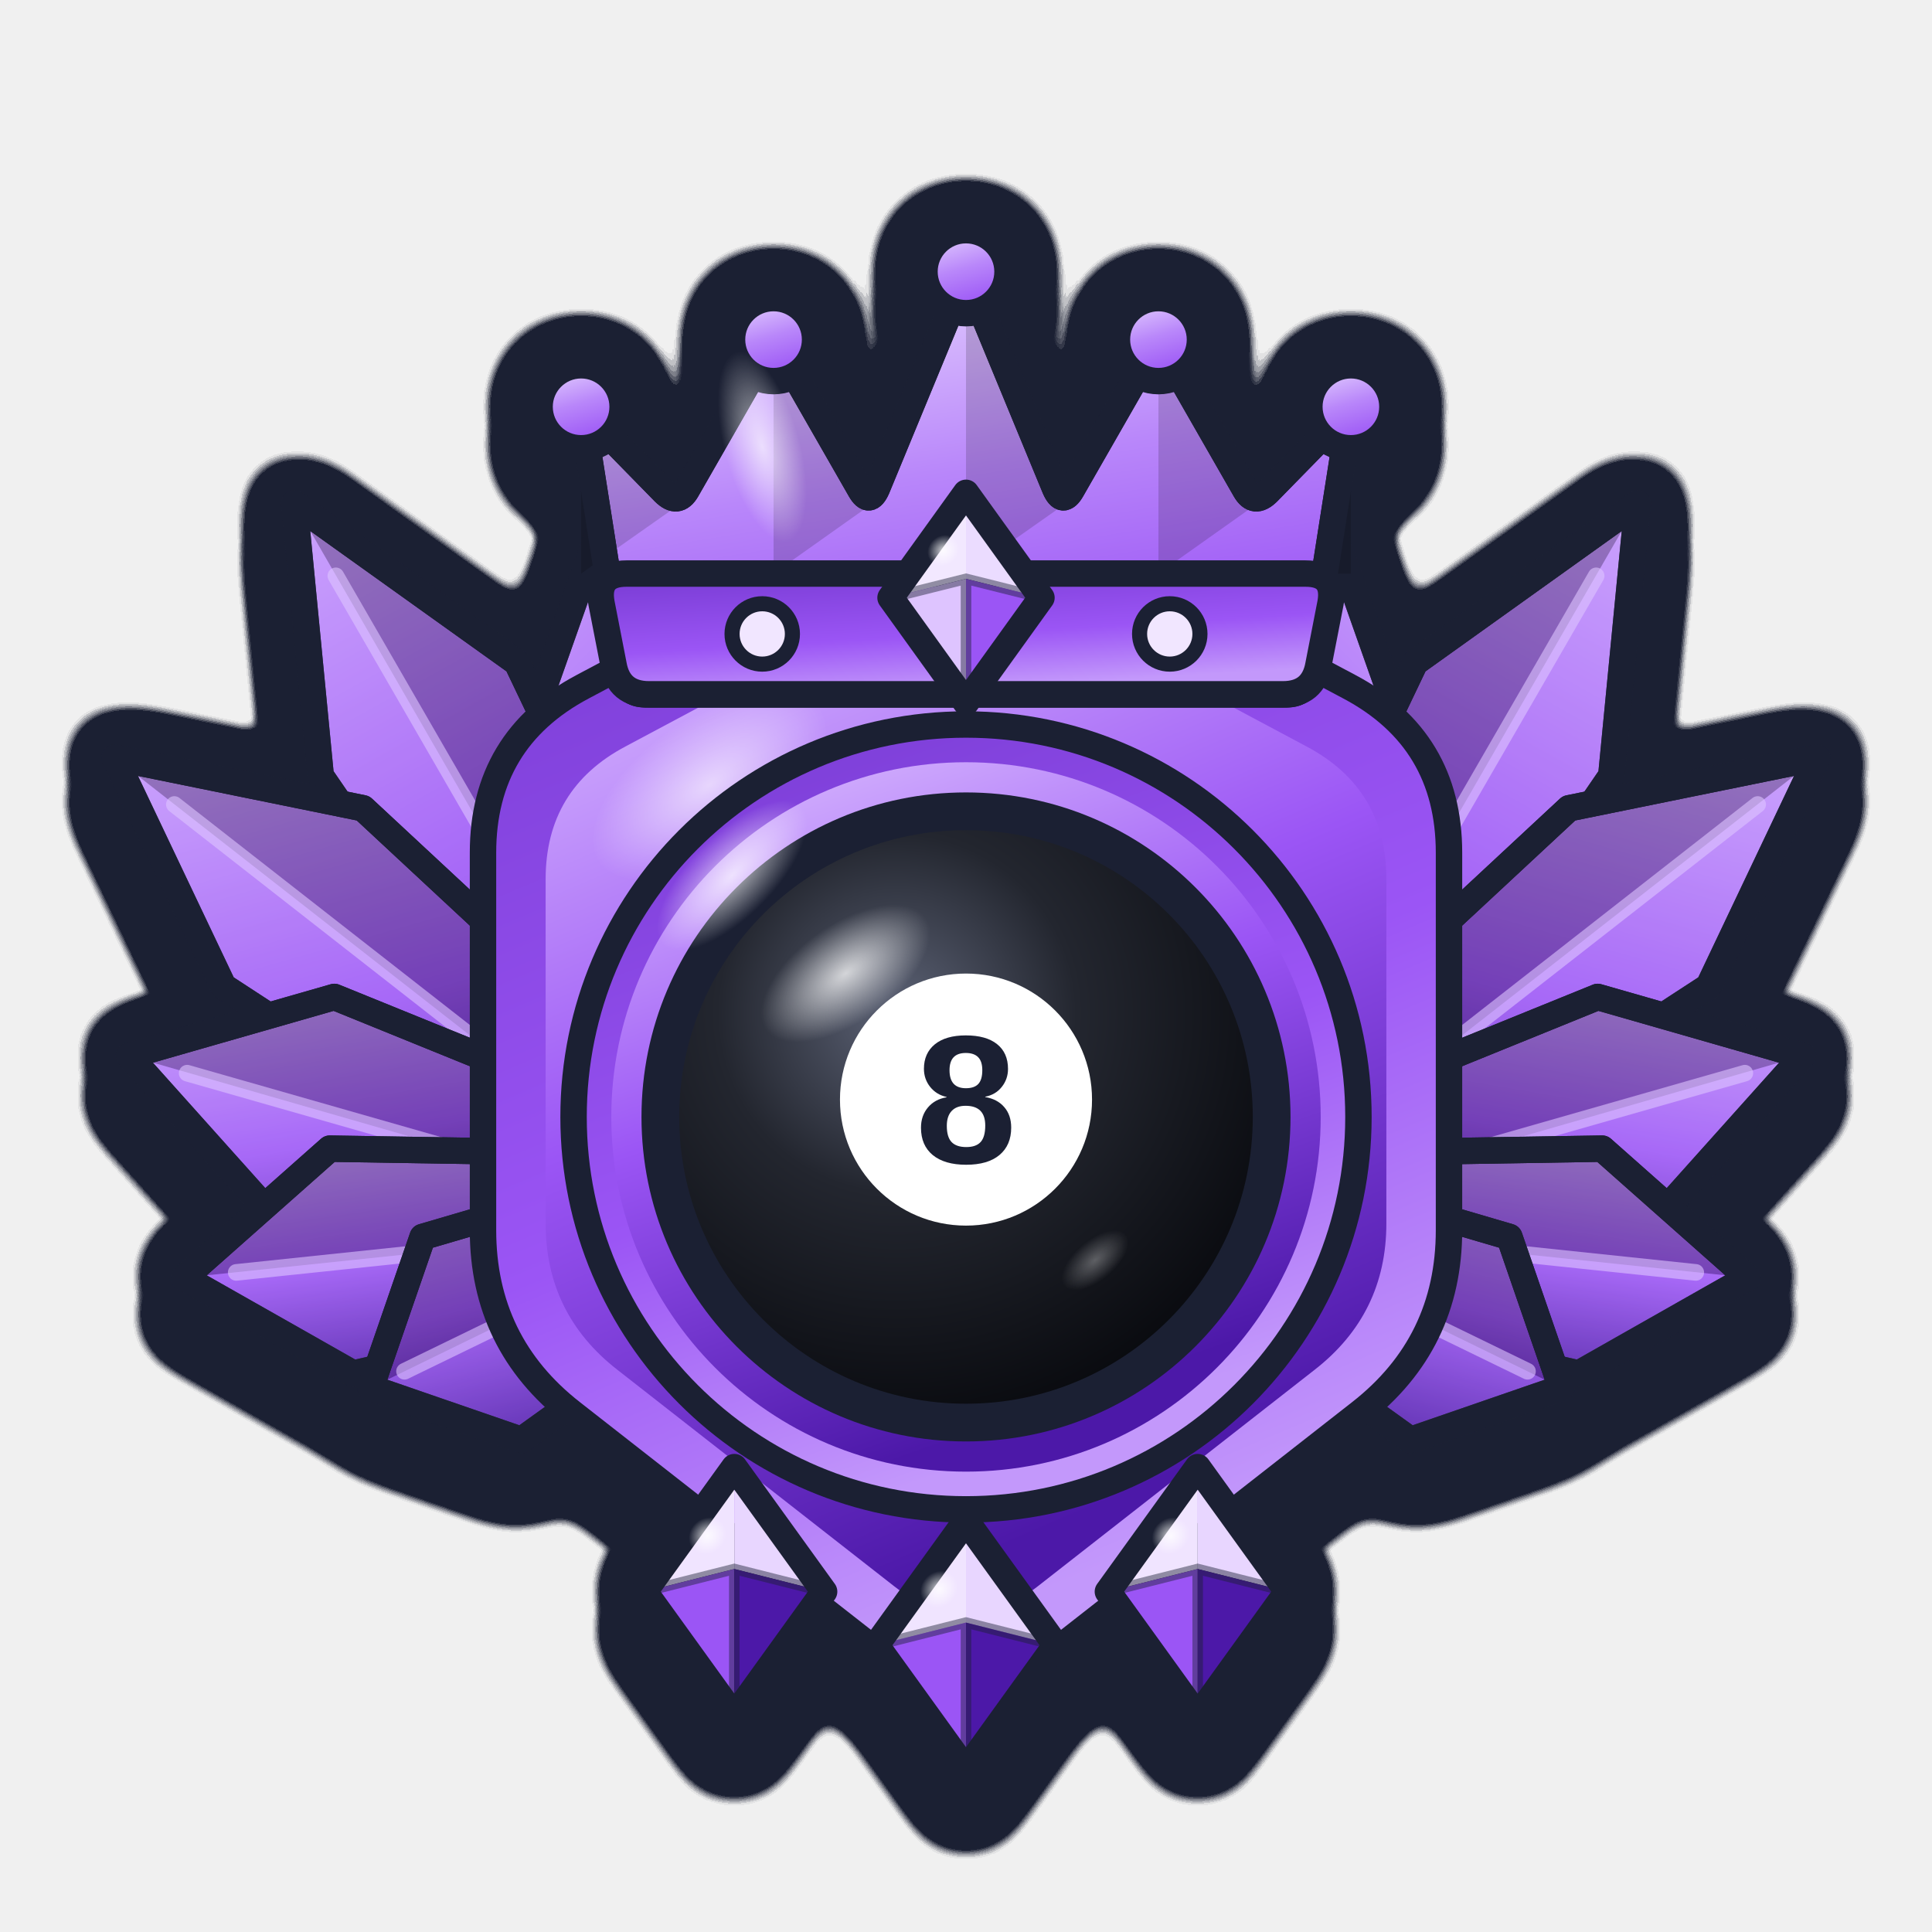
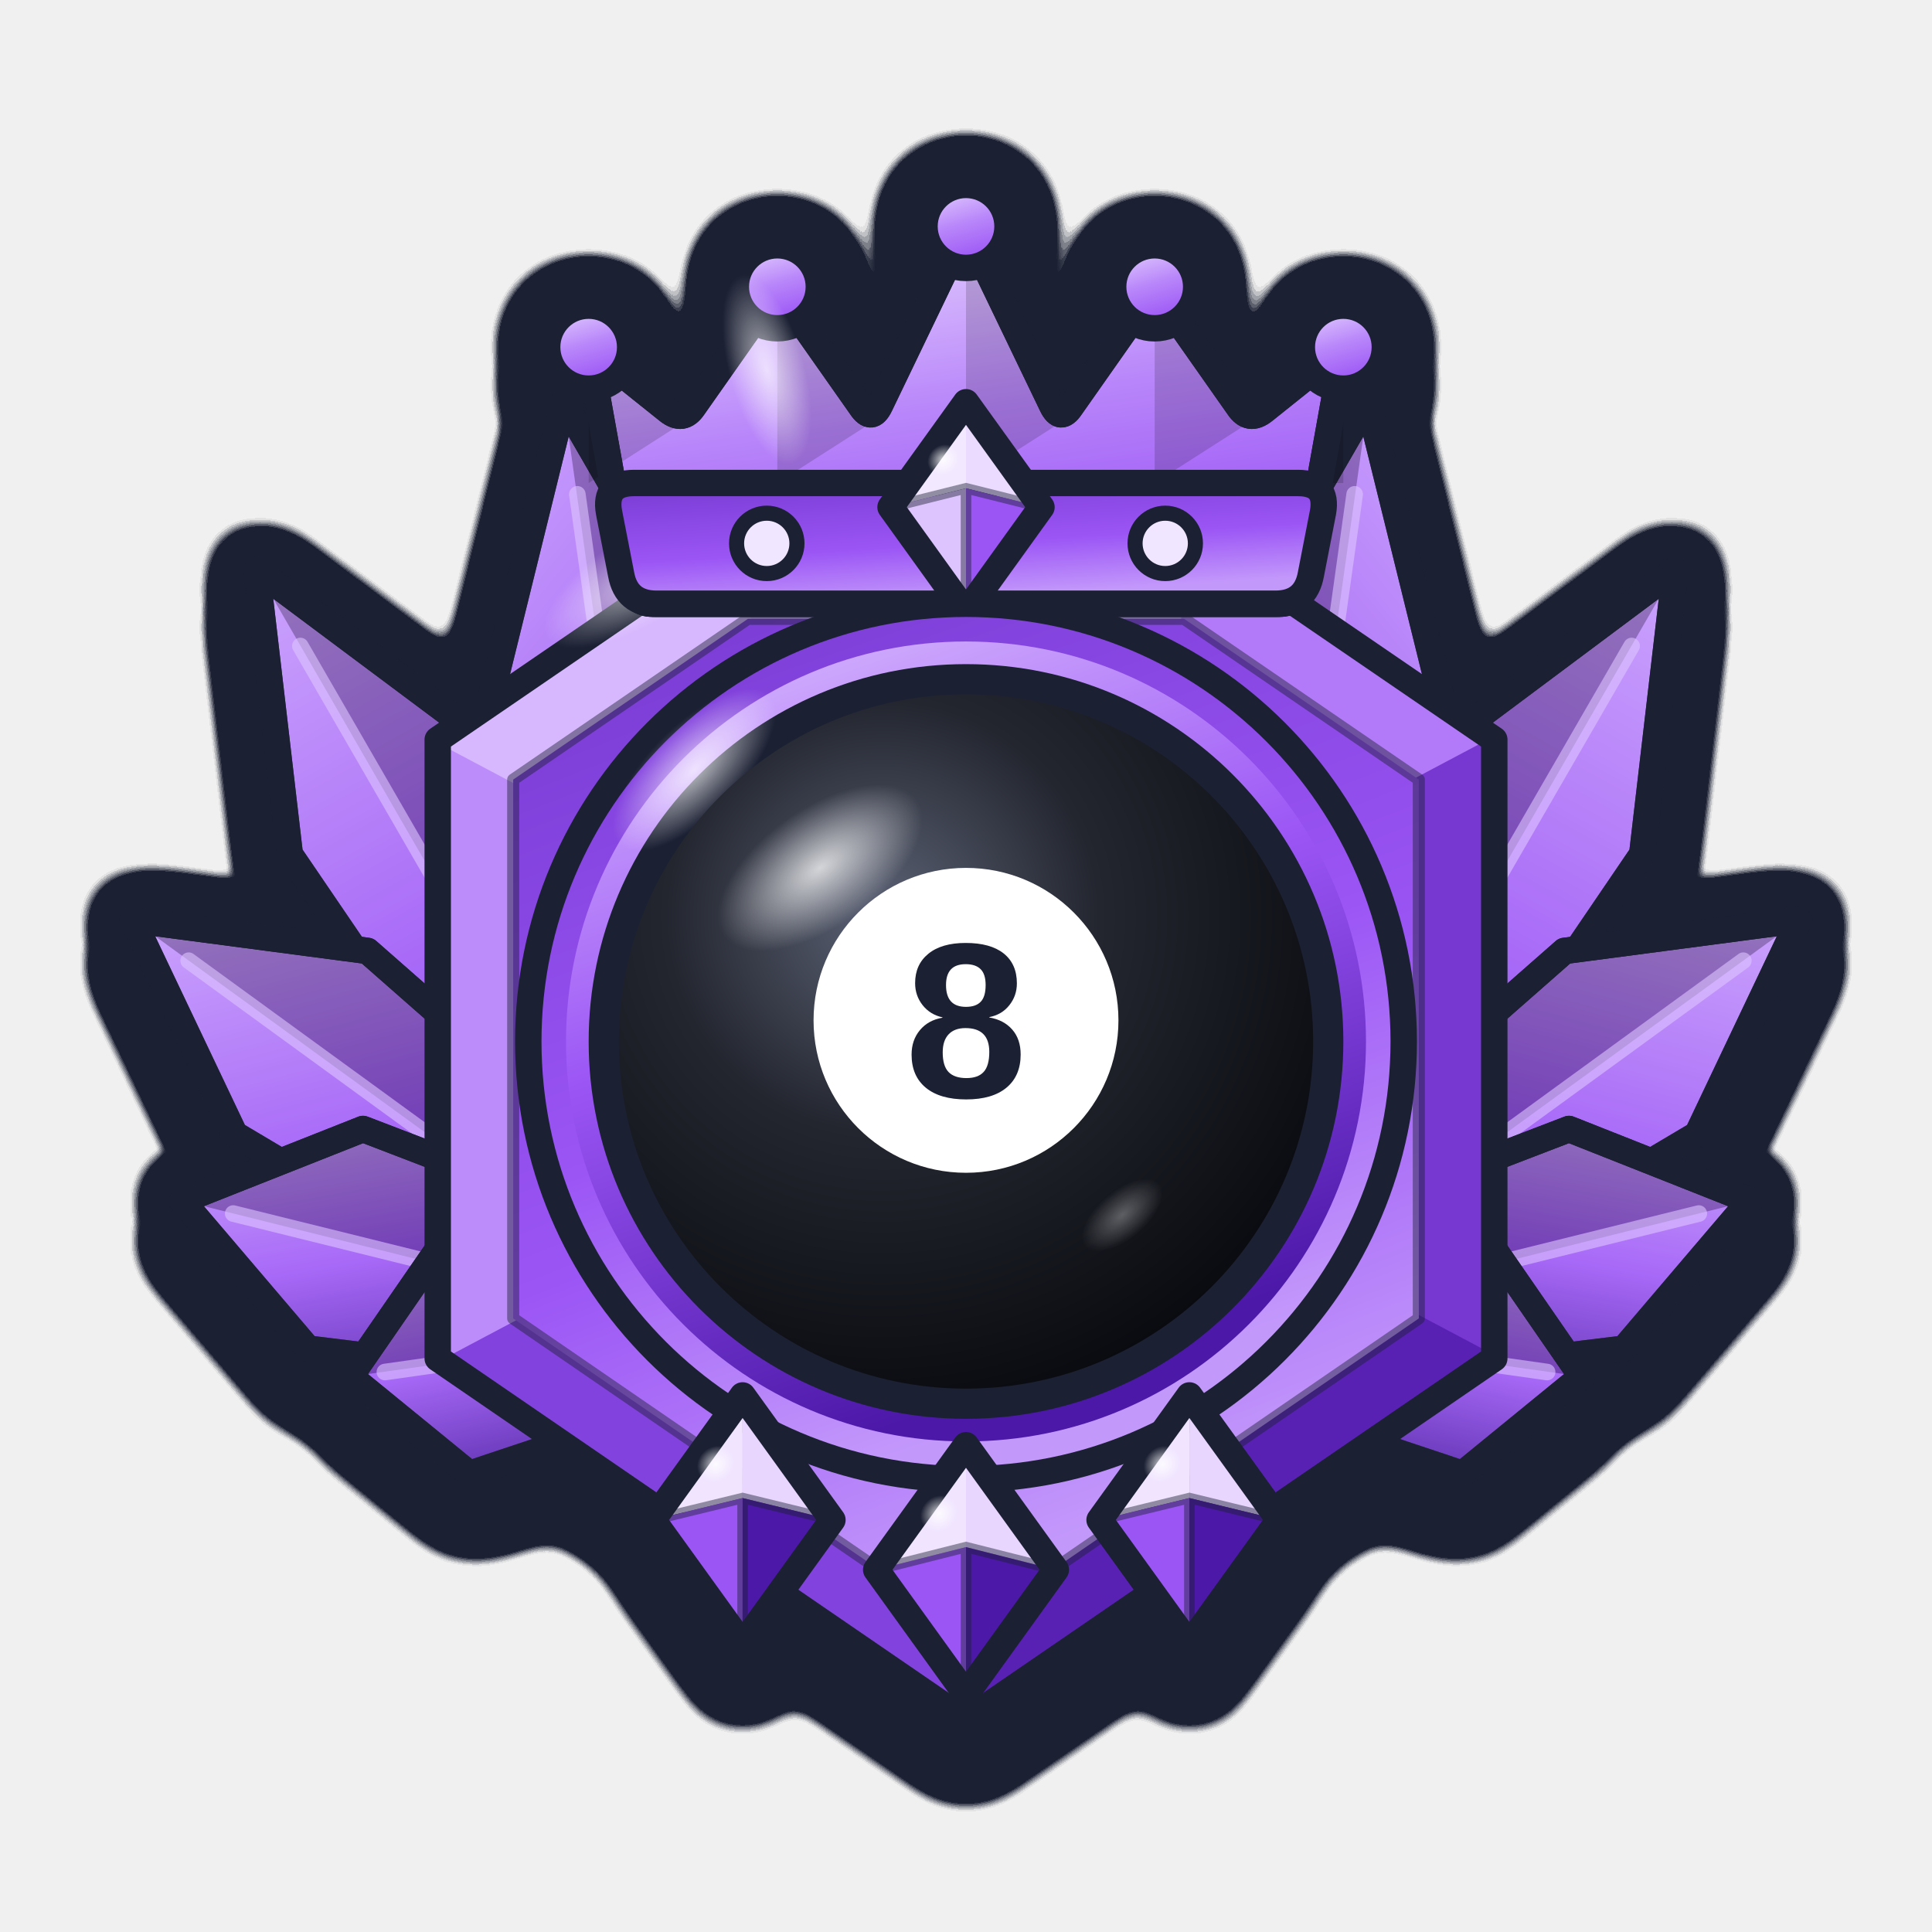
<svg xmlns="http://www.w3.org/2000/svg" width="512" height="512" viewBox="0 0 256 256">
  <defs>
    <linearGradient id="blue" x1="0" y1="0" x2="0.35" y2="1">
      <stop offset="0" stop-color="#9ED3FF" />
      <stop offset="0.45" stop-color="#3B9BFF" />
      <stop offset="1" stop-color="#1F6BD0" />
    </linearGradient>
    <linearGradient id="green" x1="0" y1="0" x2="0.35" y2="1">
      <stop offset="0" stop-color="#A8F5BE" />
      <stop offset="0.45" stop-color="#3DD66B" />
      <stop offset="1" stop-color="#1E9E47" />
    </linearGradient>
    <linearGradient id="red" x1="0" y1="0" x2="0.35" y2="1">
      <stop offset="0" stop-color="#FFA3A3" />
      <stop offset="0.45" stop-color="#FF4D4D" />
      <stop offset="1" stop-color="#C9283A" />
    </linearGradient>
    <linearGradient id="gold" x1="0" y1="0" x2="0.35" y2="1">
      <stop offset="0" stop-color="#FFF1A0" />
      <stop offset="0.45" stop-color="#FFC928" />
      <stop offset="1" stop-color="#DB8E00" />
    </linearGradient>
    <linearGradient id="wood" x1="0" y1="0" x2="0.35" y2="1">
      <stop offset="0" stop-color="#FFD9A0" />
      <stop offset="0.45" stop-color="#E7A35C" />
      <stop offset="1" stop-color="#A8622A" />
    </linearGradient>
    <linearGradient id="darkwood" x1="0" y1="0" x2="0.35" y2="1">
      <stop offset="0" stop-color="#C07A45" />
      <stop offset="0.45" stop-color="#8A4B22" />
      <stop offset="1" stop-color="#5E3014" />
    </linearGradient>
    <linearGradient id="white" x1="0" y1="0" x2="0.35" y2="1">
      <stop offset="0" stop-color="#FFFFFF" />
      <stop offset="0.45" stop-color="#F4F8FF" />
      <stop offset="1" stop-color="#C9D6EA" />
    </linearGradient>
    <linearGradient id="grey" x1="0" y1="0" x2="0.35" y2="1">
      <stop offset="0" stop-color="#E4E9F2" />
      <stop offset="0.45" stop-color="#AEB8C8" />
      <stop offset="1" stop-color="#7B869A" />
    </linearGradient>
    <linearGradient id="steel" x1="0" y1="0" x2="0.35" y2="1">
      <stop offset="0" stop-color="#D8E6F7" />
      <stop offset="0.45" stop-color="#9FB2CC" />
      <stop offset="1" stop-color="#6A7D98" />
    </linearGradient>
    <linearGradient id="cloth" x1="0" y1="0" x2="0.35" y2="1">
      <stop offset="0" stop-color="#6FE08E" />
      <stop offset="0.45" stop-color="#2FA24F" />
      <stop offset="1" stop-color="#1C7A37" />
    </linearGradient>
    <linearGradient id="sad" x1="0" y1="0" x2="0.35" y2="1">
      <stop offset="0" stop-color="#C4D4EE" />
      <stop offset="0.45" stop-color="#8EA3C7" />
      <stop offset="1" stop-color="#5E7299" />
    </linearGradient>
    <linearGradient id="purple" x1="0" y1="0" x2="0.35" y2="1">
      <stop offset="0" stop-color="#D7B8FF" />
      <stop offset="0.45" stop-color="#A259FF" />
      <stop offset="1" stop-color="#6E2FD0" />
    </linearGradient>
    <radialGradient id="shine" cx="0.5" cy="0.5" r="0.5">
      <stop offset="0" stop-color="#FFFFFF" stop-opacity="0.9" />
      <stop offset="1" stop-color="#FFFFFF" stop-opacity="0" />
    </radialGradient>
    <filter id="ink" x="-30%" y="-30%" width="160%" height="160%" color-interpolation-filters="sRGB">
      <feGaussianBlur in="SourceAlpha" stdDeviation="6.92" result="blur" />
      <feComponentTransfer in="blur" result="grown">
        <feFuncA type="linear" slope="7" intercept="-0.35" />
      </feComponentTransfer>
      <feOffset in="grown" dy="6" result="lip" />
      <feMerge result="both">
        <feMergeNode in="lip" />
        <feMergeNode in="grown" />
      </feMerge>
      <feFlood flood-color="#1B2033" />
      <feComposite in2="both" operator="in" result="outline" />
      <feMerge>
        <feMergeNode in="outline" />
        <feMergeNode in="SourceGraphic" />
      </feMerge>
    </filter>
  </defs>
  <defs>
    <filter id="badgeInk" x="-20%" y="-20%" width="140%" height="140%" color-interpolation-filters="sRGB">
      <feGaussianBlur in="SourceAlpha" stdDeviation="3.2" result="blur" />
      <feComponentTransfer in="blur" result="grown">
        <feFuncA type="linear" slope="40" intercept="-0.716" />
      </feComponentTransfer>
      <feOffset in="grown" dy="5" result="lip" />
      <feMerge result="both">
        <feMergeNode in="lip" />
        <feMergeNode in="grown" />
      </feMerge>
      <feFlood flood-color="#1B2033" />
      <feComposite in2="both" operator="in" result="outline" />
      <feMerge>
        <feMergeNode in="outline" />
        <feMergeNode in="SourceGraphic" />
      </feMerge>
    </filter>
  </defs>
  <defs>
    <linearGradient id="m" x1="0" y1="0" x2="0.35" y2="1">
      <stop offset="0" stop-color="#DEC4FF" />
      <stop offset="0.5" stop-color="#9B55F5" />
      <stop offset="1" stop-color="#4C18A8" />
    </linearGradient>
    <linearGradient id="r" x1="0" y1="0" x2="0.35" y2="1">
      <stop offset="0" stop-color="#773AD2" />
      <stop offset="0.6" stop-color="#9B55F5" />
      <stop offset="1" stop-color="#C398FB" />
    </linearGradient>
    <linearGradient id="w" x1="0" y1="0" x2="0.35" y2="1">
      <stop offset="0" stop-color="#C79DFC" />
      <stop offset="0.55" stop-color="#9B55F5" />
      <stop offset="1" stop-color="#4C18A8" />
    </linearGradient>
    <linearGradient id="p" x1="0" y1="0" x2="0.2" y2="1">
      <stop offset="0" stop-color="#F0E4FF" />
      <stop offset="0.55" stop-color="#DEC4FF" />
      <stop offset="1" stop-color="#9B55F5" />
    </linearGradient>
    <linearGradient id="c" x1="0" y1="0" x2="0.3" y2="1">
      <stop offset="0" stop-color="#EBDCFF" />
      <stop offset="0.55" stop-color="#B987FA" />
      <stop offset="1" stop-color="#9B55F5" />
    </linearGradient>
    <linearGradient id="g" x1="0" y1="0" x2="0.35" y2="1">
      <stop offset="0" stop-color="#FFF3A6" />
      <stop offset="0.5" stop-color="#FFC928" />
      <stop offset="1" stop-color="#C97F00" />
    </linearGradient>
    <linearGradient id="gr" x1="0" y1="0" x2="0.35" y2="1">
      <stop offset="0" stop-color="#E7A816" />
      <stop offset="0.6" stop-color="#FFC928" />
      <stop offset="1" stop-color="#FFE274" />
    </linearGradient>
    <radialGradient id="ball" cx="0.38" cy="0.32" r="0.78">
      <stop offset="0" stop-color="#5C6275" />
      <stop offset="0.4" stop-color="#23262F" />
      <stop offset="1" stop-color="#06070B" />
    </radialGradient>
  </defs>
  <g filter="url(#badgeInk)">
-     <path d="M85.1 163.3 L69.8 97.5 L80.6 66.9 L99.5 93.4 L102.9 160.7 Z" fill="url(#w)" stroke="#1B2033" stroke-width="3.5" stroke-linejoin="round" />
-     <path d="M94.0 162.0 L102.9 160.7 L99.5 93.4 L80.6 66.9 Z" fill="#000000" opacity="0.25" />
-     <path d="M94.0 162.0 L85.1 163.3 L69.8 97.5 L80.6 66.9 Z" fill="#DEC4FF" opacity="0.18" />
-     <path d="M92.9 154.4 L82.0 76.4" fill="none" stroke="#DEC4FF" stroke-width="2.2" stroke-linecap="round" stroke-linejoin="round" opacity="0.6" />
-     <path d="M85.1 163.3 L69.8 97.5 L80.6 66.9 L99.5 93.4 L102.9 160.7 Z" fill="none" stroke="#1B2033" stroke-width="3.5" stroke-linejoin="round" />
-     <path d="M86.2 166.5 L42.5 102.8 L39.0 66.7 L68.5 87.8 L101.8 157.5 Z" fill="url(#w)" stroke="#1B2033" stroke-width="3.5" stroke-linejoin="round" />
-     <path d="M94.0 162.0 L101.8 157.5 L68.5 87.8 L39.0 66.7 Z" fill="#000000" opacity="0.25" />
-     <path d="M94.0 162.0 L86.2 166.5 L42.5 102.8 L39.0 66.7 Z" fill="#DEC4FF" opacity="0.18" />
-     <path d="M89.6 154.4 L44.5 76.3" fill="none" stroke="#DEC4FF" stroke-width="2.2" stroke-linecap="round" stroke-linejoin="round" opacity="0.6" />
-     <path d="M86.2 166.5 L42.5 102.8 L39.0 66.7 L68.5 87.8 L101.8 157.5 Z" fill="none" stroke="#1B2033" stroke-width="3.5" stroke-linejoin="round" />
-     <path d="M88.5 169.1 L29.6 130.7 L15.2 100.4 L48.1 107.1 L99.5 154.9 Z" fill="url(#w)" stroke="#1B2033" stroke-width="3.5" stroke-linejoin="round" />
-     <path d="M94.0 162.0 L99.5 154.9 L48.1 107.1 L15.2 100.4 Z" fill="#000000" opacity="0.25" />
-     <path d="M94.0 162.0 L88.5 169.1 L29.6 130.7 L15.2 100.4 Z" fill="#DEC4FF" opacity="0.18" />
-     <path d="M87.7 157.1 L23.1 106.6" fill="none" stroke="#DEC4FF" stroke-width="2.2" stroke-linecap="round" stroke-linejoin="round" opacity="0.6" />
-     <path d="M88.5 169.1 L29.6 130.7 L15.2 100.4 L48.1 107.1 L99.5 154.9 Z" fill="none" stroke="#1B2033" stroke-width="3.5" stroke-linejoin="round" />
-     <path d="M91.5 170.7 L36.0 161.0 L17.1 139.9 L44.3 132.1 L96.5 153.3 Z" fill="url(#w)" stroke="#1B2033" stroke-width="3.5" stroke-linejoin="round" />
-     <path d="M94.0 162.0 L96.5 153.3 L44.3 132.1 L17.1 139.9 Z" fill="#000000" opacity="0.25" />
-     <path d="M94.0 162.0 L91.5 170.7 L36.0 161.0 L17.1 139.9 Z" fill="#DEC4FF" opacity="0.18" />
-     <path d="M87.8 160.2 L24.8 142.2" fill="none" stroke="#DEC4FF" stroke-width="2.2" stroke-linecap="round" stroke-linejoin="round" opacity="0.6" />
-     <path d="M91.5 170.7 L36.0 161.0 L17.1 139.9 L44.3 132.1 L96.5 153.3 Z" fill="none" stroke="#1B2033" stroke-width="3.5" stroke-linejoin="round" />
-     <path d="M94.9 171.0 L46.8 182.0 L24.4 169.3 L43.7 152.2 L93.1 153.0 Z" fill="url(#w)" stroke="#1B2033" stroke-width="3.5" stroke-linejoin="round" />
-     <path d="M94.0 162.0 L93.1 153.0 L43.7 152.2 L24.4 169.3 Z" fill="#000000" opacity="0.25" />
-     <path d="M94.0 162.0 L94.9 171.0 L46.8 182.0 L24.4 169.3 Z" fill="#DEC4FF" opacity="0.18" />
-     <path d="M88.4 162.6 L31.3 168.6" fill="none" stroke="#DEC4FF" stroke-width="2.2" stroke-linecap="round" stroke-linejoin="round" opacity="0.6" />
-     <path d="M94.9 171.0 L46.8 182.0 L24.4 169.3 L43.7 152.2 L93.1 153.0 Z" fill="none" stroke="#1B2033" stroke-width="3.5" stroke-linejoin="round" />
-     <path d="M97.9 170.1 L69.1 190.8 L49.1 183.9 L56.0 163.9 L90.1 153.9 Z" fill="url(#w)" stroke="#1B2033" stroke-width="3.5" stroke-linejoin="round" />
-     <path d="M94.0 162.0 L90.1 153.9 L56.0 163.9 L49.1 183.9 Z" fill="#000000" opacity="0.25" />
-     <path d="M94.0 162.0 L97.9 170.1 L69.1 190.8 L49.1 183.9 Z" fill="#DEC4FF" opacity="0.18" />
-     <path d="M90.4 163.8 L53.6 181.7" fill="none" stroke="#DEC4FF" stroke-width="2.2" stroke-linecap="round" stroke-linejoin="round" opacity="0.6" />
-     <path d="M97.9 170.1 L69.1 190.8 L49.1 183.9 L56.0 163.9 L90.1 153.9 Z" fill="none" stroke="#1B2033" stroke-width="3.5" stroke-linejoin="round" />
+     <path d="M83.1 177.3 L65.1 92.1 L74.7 53.2 L94.8 88.0 L100.9 174.7 Z" fill="url(#w)" stroke="#1B2033" stroke-width="3.5" stroke-linejoin="round" />
+     <path d="M92.0 176.0 L100.9 174.7 L94.8 88.0 L74.7 53.2 Z" fill="#000000" opacity="0.25" />
+     <path d="M92.0 176.0 L83.1 177.3 L65.1 92.1 L74.7 53.2 Z" fill="#DEC4FF" opacity="0.18" />
+     <path d="M90.6 166.2 L76.5 65.5" fill="none" stroke="#DEC4FF" stroke-width="2.2" stroke-linecap="round" stroke-linejoin="round" opacity="0.6" />
+     <path d="M83.1 177.3 L65.1 92.1 L74.7 53.2 L94.8 88.0 L100.9 174.7 Z" fill="none" stroke="#1B2033" stroke-width="3.5" stroke-linejoin="round" />
+     <path d="M84.2 180.5 L38.4 113.2 L34.0 75.5 L64.4 98.2 L99.8 171.5 Z" fill="url(#w)" stroke="#1B2033" stroke-width="3.5" stroke-linejoin="round" />
+     <path d="M92.0 176.0 L99.8 171.5 L64.4 98.2 L34.0 75.5 Z" fill="#000000" opacity="0.25" />
+     <path d="M92.0 176.0 L84.2 180.5 L38.4 113.2 L34.0 75.5 Z" fill="#DEC4FF" opacity="0.18" />
+     <path d="M87.4 168.0 L39.8 85.6" fill="none" stroke="#DEC4FF" stroke-width="2.2" stroke-linecap="round" stroke-linejoin="round" opacity="0.6" />
+     <path d="M84.2 180.5 L38.4 113.2 L34.0 75.5 L64.4 98.2 L99.8 171.5 Z" fill="none" stroke="#1B2033" stroke-width="3.5" stroke-linejoin="round" />
+     <path d="M86.7 183.3 L31.1 150.3 L17.6 121.9 L48.7 126.0 L97.3 168.7 Z" fill="url(#w)" stroke="#1B2033" stroke-width="3.5" stroke-linejoin="round" />
+     <path d="M92.0 176.0 L97.3 168.7 L48.7 126.0 L17.6 121.9 Z" fill="#000000" opacity="0.25" />
+     <path d="M92.0 176.0 L86.7 183.3 L31.1 150.3 L17.6 121.9 Z" fill="#DEC4FF" opacity="0.18" />
+     <path d="M86.0 171.7 L25.0 127.3" fill="none" stroke="#DEC4FF" stroke-width="2.2" stroke-linecap="round" stroke-linejoin="round" opacity="0.6" />
+     <path d="M86.7 183.3 L31.1 150.3 L17.6 121.9 L48.7 126.0 L97.3 168.7 Z" fill="none" stroke="#1B2033" stroke-width="3.5" stroke-linejoin="round" />
+     <path d="M89.8 184.7 L40.8 178.7 L24.1 159.1 L48.1 149.6 L94.2 167.3 Z" fill="url(#w)" stroke="#1B2033" stroke-width="3.5" stroke-linejoin="round" />
+     <path d="M92.0 176.0 L94.2 167.3 L48.1 149.6 L24.1 159.1 Z" fill="#000000" opacity="0.25" />
+     <path d="M92.0 176.0 L89.8 184.7 L40.8 178.7 L24.1 159.1 Z" fill="#DEC4FF" opacity="0.18" />
+     <path d="M86.6 174.6 L30.9 160.8" fill="none" stroke="#DEC4FF" stroke-width="2.2" stroke-linecap="round" stroke-linejoin="round" opacity="0.6" />
+     <path d="M89.8 184.7 L40.8 178.7 L24.1 159.1 L48.1 149.6 L94.2 167.3 Z" fill="none" stroke="#1B2033" stroke-width="3.5" stroke-linejoin="round" />
+     <path d="M93.3 184.9 L62.2 195.3 L46.4 182.4 L58.0 165.6 L90.7 167.1 Z" fill="url(#w)" stroke="#1B2033" stroke-width="3.5" stroke-linejoin="round" />
+     <path d="M92.0 176.0 L90.7 167.1 L58.0 165.6 L46.4 182.4 Z" fill="#000000" opacity="0.25" />
+     <path d="M92.0 176.0 L93.3 184.9 L62.2 195.3 L46.4 182.4 Z" fill="#DEC4FF" opacity="0.18" />
+     <path d="M88.4 176.5 L51.0 181.8" fill="none" stroke="#DEC4FF" stroke-width="2.2" stroke-linecap="round" stroke-linejoin="round" opacity="0.6" />
+     <path d="M93.3 184.9 L62.2 195.3 L46.4 182.4 L58.0 165.6 L90.7 167.1 Z" fill="none" stroke="#1B2033" stroke-width="3.5" stroke-linejoin="round" />
    <g transform="matrix(-1 0 0 1 256 0)">
-       <path d="M85.1 163.3 L69.8 97.5 L80.6 66.9 L99.5 93.4 L102.9 160.7 Z" fill="url(#w)" stroke="#1B2033" stroke-width="3.5" stroke-linejoin="round" />
-       <path d="M94.0 162.0 L102.9 160.7 L99.5 93.4 L80.6 66.9 Z" fill="#000000" opacity="0.25" />
-       <path d="M94.0 162.0 L85.1 163.3 L69.8 97.5 L80.6 66.9 Z" fill="#DEC4FF" opacity="0.18" />
-       <path d="M92.9 154.4 L82.0 76.4" fill="none" stroke="#DEC4FF" stroke-width="2.2" stroke-linecap="round" stroke-linejoin="round" opacity="0.6" />
-       <path d="M85.1 163.3 L69.8 97.5 L80.6 66.9 L99.5 93.4 L102.9 160.7 Z" fill="none" stroke="#1B2033" stroke-width="3.5" stroke-linejoin="round" />
-       <path d="M86.2 166.5 L42.5 102.8 L39.0 66.7 L68.5 87.8 L101.8 157.5 Z" fill="url(#w)" stroke="#1B2033" stroke-width="3.5" stroke-linejoin="round" />
-       <path d="M94.0 162.0 L101.8 157.5 L68.5 87.8 L39.0 66.7 Z" fill="#000000" opacity="0.25" />
-       <path d="M94.0 162.0 L86.2 166.5 L42.5 102.8 L39.0 66.7 Z" fill="#DEC4FF" opacity="0.18" />
-       <path d="M89.6 154.4 L44.5 76.3" fill="none" stroke="#DEC4FF" stroke-width="2.2" stroke-linecap="round" stroke-linejoin="round" opacity="0.6" />
-       <path d="M86.2 166.5 L42.5 102.8 L39.0 66.7 L68.5 87.8 L101.8 157.5 Z" fill="none" stroke="#1B2033" stroke-width="3.5" stroke-linejoin="round" />
-       <path d="M88.5 169.1 L29.6 130.7 L15.2 100.4 L48.1 107.1 L99.5 154.9 Z" fill="url(#w)" stroke="#1B2033" stroke-width="3.5" stroke-linejoin="round" />
-       <path d="M94.0 162.0 L99.5 154.9 L48.1 107.1 L15.2 100.4 Z" fill="#000000" opacity="0.25" />
-       <path d="M94.0 162.0 L88.5 169.1 L29.6 130.7 L15.2 100.4 Z" fill="#DEC4FF" opacity="0.18" />
-       <path d="M87.7 157.1 L23.1 106.6" fill="none" stroke="#DEC4FF" stroke-width="2.2" stroke-linecap="round" stroke-linejoin="round" opacity="0.6" />
-       <path d="M88.5 169.1 L29.6 130.7 L15.2 100.4 L48.1 107.1 L99.5 154.9 Z" fill="none" stroke="#1B2033" stroke-width="3.5" stroke-linejoin="round" />
-       <path d="M91.5 170.7 L36.0 161.0 L17.1 139.9 L44.3 132.1 L96.5 153.3 Z" fill="url(#w)" stroke="#1B2033" stroke-width="3.5" stroke-linejoin="round" />
-       <path d="M94.0 162.0 L96.5 153.3 L44.3 132.1 L17.1 139.9 Z" fill="#000000" opacity="0.25" />
-       <path d="M94.0 162.0 L91.5 170.7 L36.0 161.0 L17.1 139.9 Z" fill="#DEC4FF" opacity="0.18" />
-       <path d="M87.8 160.2 L24.8 142.2" fill="none" stroke="#DEC4FF" stroke-width="2.2" stroke-linecap="round" stroke-linejoin="round" opacity="0.6" />
-       <path d="M91.5 170.7 L36.0 161.0 L17.1 139.9 L44.3 132.1 L96.5 153.3 Z" fill="none" stroke="#1B2033" stroke-width="3.5" stroke-linejoin="round" />
-       <path d="M94.9 171.0 L46.8 182.0 L24.4 169.3 L43.7 152.2 L93.1 153.0 Z" fill="url(#w)" stroke="#1B2033" stroke-width="3.5" stroke-linejoin="round" />
-       <path d="M94.0 162.0 L93.1 153.0 L43.7 152.2 L24.4 169.3 Z" fill="#000000" opacity="0.25" />
-       <path d="M94.0 162.0 L94.9 171.0 L46.8 182.0 L24.4 169.3 Z" fill="#DEC4FF" opacity="0.18" />
-       <path d="M88.4 162.6 L31.3 168.6" fill="none" stroke="#DEC4FF" stroke-width="2.2" stroke-linecap="round" stroke-linejoin="round" opacity="0.6" />
-       <path d="M94.9 171.0 L46.8 182.0 L24.4 169.3 L43.7 152.2 L93.1 153.0 Z" fill="none" stroke="#1B2033" stroke-width="3.5" stroke-linejoin="round" />
-       <path d="M97.9 170.1 L69.1 190.8 L49.1 183.9 L56.0 163.9 L90.1 153.9 Z" fill="url(#w)" stroke="#1B2033" stroke-width="3.5" stroke-linejoin="round" />
-       <path d="M94.0 162.0 L90.1 153.9 L56.0 163.9 L49.1 183.9 Z" fill="#000000" opacity="0.25" />
-       <path d="M94.0 162.0 L97.9 170.1 L69.1 190.8 L49.1 183.9 Z" fill="#DEC4FF" opacity="0.18" />
-       <path d="M90.4 163.8 L53.6 181.7" fill="none" stroke="#DEC4FF" stroke-width="2.2" stroke-linecap="round" stroke-linejoin="round" opacity="0.6" />
-       <path d="M97.9 170.1 L69.1 190.8 L49.1 183.9 L56.0 163.9 L90.1 153.9 Z" fill="none" stroke="#1B2033" stroke-width="3.5" stroke-linejoin="round" />
+       <path d="M83.1 177.3 L65.1 92.1 L74.7 53.2 L94.8 88.0 L100.9 174.7 Z" fill="url(#w)" stroke="#1B2033" stroke-width="3.5" stroke-linejoin="round" />
+       <path d="M92.0 176.0 L100.9 174.7 L94.8 88.0 L74.7 53.2 Z" fill="#000000" opacity="0.25" />
+       <path d="M92.0 176.0 L83.1 177.3 L65.1 92.1 L74.7 53.2 Z" fill="#DEC4FF" opacity="0.18" />
+       <path d="M90.6 166.2 L76.5 65.5" fill="none" stroke="#DEC4FF" stroke-width="2.2" stroke-linecap="round" stroke-linejoin="round" opacity="0.6" />
+       <path d="M83.1 177.3 L65.1 92.1 L74.7 53.2 L94.8 88.0 L100.9 174.7 Z" fill="none" stroke="#1B2033" stroke-width="3.5" stroke-linejoin="round" />
+       <path d="M84.2 180.5 L38.4 113.2 L34.0 75.5 L64.4 98.2 L99.8 171.5 Z" fill="url(#w)" stroke="#1B2033" stroke-width="3.5" stroke-linejoin="round" />
+       <path d="M92.0 176.0 L99.8 171.5 L64.4 98.2 L34.0 75.5 Z" fill="#000000" opacity="0.25" />
+       <path d="M92.0 176.0 L84.2 180.5 L38.4 113.2 L34.0 75.5 Z" fill="#DEC4FF" opacity="0.18" />
+       <path d="M87.4 168.0 L39.8 85.6" fill="none" stroke="#DEC4FF" stroke-width="2.2" stroke-linecap="round" stroke-linejoin="round" opacity="0.6" />
+       <path d="M84.2 180.5 L38.4 113.2 L34.0 75.5 L64.4 98.2 L99.8 171.5 Z" fill="none" stroke="#1B2033" stroke-width="3.5" stroke-linejoin="round" />
+       <path d="M86.7 183.3 L31.1 150.3 L17.6 121.9 L48.7 126.0 L97.3 168.7 Z" fill="url(#w)" stroke="#1B2033" stroke-width="3.5" stroke-linejoin="round" />
+       <path d="M92.0 176.0 L97.3 168.7 L48.7 126.0 L17.6 121.9 Z" fill="#000000" opacity="0.25" />
+       <path d="M92.0 176.0 L86.7 183.3 L31.1 150.3 L17.6 121.9 Z" fill="#DEC4FF" opacity="0.18" />
+       <path d="M86.0 171.7 L25.0 127.3" fill="none" stroke="#DEC4FF" stroke-width="2.2" stroke-linecap="round" stroke-linejoin="round" opacity="0.6" />
+       <path d="M86.7 183.3 L31.1 150.3 L17.6 121.9 L48.7 126.0 L97.3 168.7 Z" fill="none" stroke="#1B2033" stroke-width="3.5" stroke-linejoin="round" />
+       <path d="M89.8 184.7 L40.8 178.7 L24.1 159.1 L48.1 149.6 L94.2 167.3 Z" fill="url(#w)" stroke="#1B2033" stroke-width="3.5" stroke-linejoin="round" />
+       <path d="M92.0 176.0 L94.2 167.3 L48.1 149.6 L24.1 159.1 Z" fill="#000000" opacity="0.25" />
+       <path d="M92.0 176.0 L89.8 184.7 L40.8 178.7 L24.1 159.1 Z" fill="#DEC4FF" opacity="0.18" />
+       <path d="M86.6 174.6 L30.9 160.8" fill="none" stroke="#DEC4FF" stroke-width="2.2" stroke-linecap="round" stroke-linejoin="round" opacity="0.6" />
+       <path d="M89.8 184.7 L40.8 178.7 L24.1 159.1 L48.1 149.6 L94.2 167.3 Z" fill="none" stroke="#1B2033" stroke-width="3.5" stroke-linejoin="round" />
+       <path d="M93.3 184.9 L62.2 195.3 L46.4 182.4 L58.0 165.6 L90.7 167.1 Z" fill="url(#w)" stroke="#1B2033" stroke-width="3.5" stroke-linejoin="round" />
+       <path d="M92.0 176.0 L90.7 167.1 L58.0 165.6 L46.4 182.4 Z" fill="#000000" opacity="0.25" />
+       <path d="M92.0 176.0 L93.3 184.9 L62.2 195.3 L46.4 182.4 Z" fill="#DEC4FF" opacity="0.18" />
+       <path d="M88.4 176.5 L51.0 181.8" fill="none" stroke="#DEC4FF" stroke-width="2.2" stroke-linecap="round" stroke-linejoin="round" opacity="0.6" />
+       <path d="M93.3 184.9 L62.2 195.3 L46.4 182.4 L58.0 165.6 L90.7 167.1 Z" fill="none" stroke="#1B2033" stroke-width="3.5" stroke-linejoin="round" />
    </g>
-     <path d="M114.8 71.0 Q128.0 64.0 141.2 71.0 L178.8 91.0 Q192.0 98.0 192.0 113.0 L192.0 163.0 Q192.0 178.0 180.2 187.2 L139.8 218.8 Q128.0 228.0 116.2 218.8 L75.8 187.2 Q64.0 178.0 64.0 163.0 L64.0 113.0 Q64.0 98.0 77.2 91.0 Z" fill="url(#r)" stroke="#1B2033" stroke-width="3.5" stroke-linejoin="round" />
-     <path d="M117.4 80.5 Q128.0 74.9 138.6 80.5 L173.1 98.9 Q183.7 104.5 183.7 116.5 L183.7 162.1 Q183.7 174.1 174.2 181.5 L137.5 210.2 Q128.0 217.6 118.5 210.2 L81.8 181.5 Q72.3 174.1 72.3 162.1 L72.3 116.5 Q72.3 104.5 82.9 98.9 Z" fill="url(#m)" />
-     <ellipse cx="94" cy="104" rx="18" ry="9" fill="url(#shine)" opacity="0.7" transform="rotate(-35 94 104)" />
-     <path d="M85.5 92.0 Q83.0 92.0 82.6 89.5 L77.4 56.4 Q77.0 53.9 78.7 55.7 L88.0 65.2 Q89.8 67.0 91.0 64.9 L101.2 47.1 Q102.5 45.0 103.8 47.1 L114.0 64.9 Q115.2 67.0 116.2 64.7 L127.1 38.3 Q128.0 36.0 128.9 38.3 L139.8 64.7 Q140.8 67.0 142.0 64.9 L152.2 47.1 Q153.5 45.0 154.8 47.1 L165.0 64.9 Q166.2 67.0 168.0 65.2 L177.3 55.7 Q179.0 53.9 178.6 56.4 L173.4 89.5 Q173.0 92.0 170.5 92.0 Z" fill="url(#c)" stroke="#1B2033" stroke-width="3.5" stroke-linejoin="round" />
-     <path d="M77.0 53.9 L77.0 76.0 L89.8 67.0 Z" fill="#000000" opacity="0.16" />
-     <path d="M102.5 45.0 L102.5 76.0 L115.2 67.0 Z" fill="#000000" opacity="0.16" />
-     <path d="M128.0 36.0 L128.0 76.0 L140.8 67.0 Z" fill="#000000" opacity="0.16" />
-     <path d="M153.5 45.0 L153.5 76.0 L166.2 67.0 Z" fill="#000000" opacity="0.16" />
-     <path d="M179.0 53.9 L179.0 76.0 L176.0 76.0 Z" fill="#000000" opacity="0.16" />
-     <path d="M85.5 92.0 Q83.0 92.0 82.6 89.5 L77.4 56.4 Q77.0 53.9 78.7 55.7 L88.0 65.2 Q89.8 67.0 91.0 64.9 L101.2 47.1 Q102.5 45.0 103.8 47.1 L114.0 64.9 Q115.2 67.0 116.2 64.7 L127.1 38.3 Q128.0 36.0 128.9 38.3 L139.8 64.7 Q140.8 67.0 142.0 64.9 L152.2 47.1 Q153.5 45.0 154.8 47.1 L165.0 64.9 Q166.2 67.0 168.0 65.2 L177.3 55.7 Q179.0 53.9 178.6 56.4 L173.4 89.5 Q173.0 92.0 170.5 92.0 Z" fill="none" stroke="#1B2033" stroke-width="3.5" stroke-linejoin="round" />
-     <circle cx="77.0" cy="53.9" r="5.5" fill="url(#c)" stroke="#1B2033" stroke-width="3.5" />
-     <circle cx="102.5" cy="45.0" r="5.5" fill="url(#c)" stroke="#1B2033" stroke-width="3.5" />
-     <circle cx="128.0" cy="36.0" r="5.5" fill="url(#c)" stroke="#1B2033" stroke-width="3.5" />
-     <circle cx="153.5" cy="45.0" r="5.5" fill="url(#c)" stroke="#1B2033" stroke-width="3.5" />
-     <circle cx="179.0" cy="53.9" r="5.5" fill="url(#c)" stroke="#1B2033" stroke-width="3.5" />
-     <path d="M79.7 79.9 Q79.0 76.0 83.0 76.0 L173.0 76.0 Q177.0 76.0 176.3 79.9 L174.7 88.1 Q174.0 92.0 170.0 92.0 L86.0 92.0 Q82.0 92.0 81.3 88.1 Z" fill="url(#r)" stroke="#1B2033" stroke-width="3.5" stroke-linejoin="round" />
-     <ellipse cx="101.0" cy="59.2" rx="5" ry="13" fill="url(#shine)" opacity="0.75" transform="rotate(-15 101.0 59.2)" />
-     <path d="M118.0 79.2 L128.0 65.3 L128.0 76.7 Z" fill="#F2E8FF" />
-     <path d="M128.0 65.3 L138.0 79.2 L128.0 76.7 Z" fill="#EBDCFF" />
-     <path d="M118.0 79.2 L128.0 76.7 L128.0 93.1 Z" fill="#DEC4FF" />
-     <path d="M128.0 76.7 L138.0 79.2 L128.0 93.1 Z" fill="#9B55F5" />
-     <path d="M128.0 65.3 L138.0 79.2 L128.0 93.1 L118.0 79.2 Z" fill="none" stroke="#1B2033" stroke-width="3.5" stroke-linejoin="round" />
-     <path d="M118.0 79.2 L128.0 76.7 L138.0 79.2 M128.0 76.7 L128.0 93.1" fill="none" stroke="#1B2033" stroke-width="1.4" opacity="0.45" />
-     <ellipse cx="124.993" cy="72.936" rx="2.205" ry="1.949" fill="url(#shine)" opacity="0.9" transform="rotate(-40 124.9933 72.936)" />
-     <circle cx="101.0" cy="84.0" r="4.0" fill="#F1E6FF" stroke="#1B2033" stroke-width="2" />
-     <circle cx="155.0" cy="84.0" r="4.0" fill="#F1E6FF" stroke="#1B2033" stroke-width="2" />
-     <circle cx="128" cy="148" r="52" fill="url(#r)" stroke="#1B2033" stroke-width="3.5" />
-     <circle cx="128" cy="148" r="47" fill="url(#m)" />
-     <circle cx="128" cy="148" r="43" fill="#1B2033" />
-     <ellipse cx="97" cy="116" rx="13" ry="5.5" fill="url(#shine)" opacity="0.8" transform="rotate(-45 97 116)" />
-     <circle cx="128" cy="148" r="38" fill="url(#ball)" />
-     <circle cx="128.0" cy="145.7" r="16.7" fill="#FFFFFF" />
-     <text x="128.0" y="154.1" font-family="Arial Black, Arial, sans-serif" font-weight="900" font-size="24.2" text-anchor="middle" fill="#1B2033">8</text>
-     <ellipse cx="112.04" cy="129.0" rx="12.92" ry="6.46" fill="url(#shine)" opacity="0.85" transform="rotate(-35 112.04 129.0)" />
-     <ellipse cx="145.1" cy="167.0" rx="5.32" ry="2.66" fill="url(#shine)" opacity="0.35" transform="rotate(-40 145.1 167.0)" />
-     <path d="M146.8 210.9 L158.7 194.4 L158.7 207.9 Z" fill="#F0E4FF" />
-     <path d="M158.7 194.4 L170.6 210.9 L158.7 207.9 Z" fill="#E8D6FF" />
-     <path d="M146.8 210.9 L158.7 207.9 L158.7 227.4 Z" fill="#9B55F5" />
-     <path d="M158.7 207.9 L170.6 210.9 L158.7 227.4 Z" fill="#4C18A8" />
-     <path d="M158.7 194.4 L170.6 210.9 L158.7 227.4 L146.8 210.9 Z" fill="none" stroke="#1B2033" stroke-width="3.5" stroke-linejoin="round" />
-     <path d="M146.8 210.9 L158.7 207.9 L170.6 210.9 M158.7 207.9 L158.7 227.4" fill="none" stroke="#1B2033" stroke-width="1.4" opacity="0.45" />
-     <ellipse cx="155.122" cy="203.491" rx="2.614" ry="2.31" fill="url(#shine)" opacity="0.9" transform="rotate(-40 155.122 203.4906)" />
-     <path d="M116.1 218.0 L128.0 201.5 L128.0 215.0 Z" fill="#F0E4FF" />
-     <path d="M128.0 201.5 L139.9 218.0 L128.0 215.0 Z" fill="#E8D6FF" />
-     <path d="M116.1 218.0 L128.0 215.0 L128.0 234.5 Z" fill="#9B55F5" />
-     <path d="M128.0 215.0 L139.9 218.0 L128.0 234.5 Z" fill="#4C18A8" />
-     <path d="M128.0 201.5 L139.9 218.0 L128.0 234.5 L116.1 218.0 Z" fill="none" stroke="#1B2033" stroke-width="3.5" stroke-linejoin="round" />
-     <path d="M116.1 218.0 L128.0 215.0 L139.9 218.0 M128.0 215.0 L128.0 234.5" fill="none" stroke="#1B2033" stroke-width="1.4" opacity="0.45" />
-     <ellipse cx="124.436" cy="210.575" rx="2.614" ry="2.31" fill="url(#shine)" opacity="0.9" transform="rotate(-40 124.436 210.575)" />
-     <path d="M85.4 210.9 L97.3 194.4 L97.3 207.9 Z" fill="#F0E4FF" />
-     <path d="M97.3 194.4 L109.2 210.9 L97.3 207.9 Z" fill="#E8D6FF" />
-     <path d="M85.4 210.9 L97.3 207.9 L97.3 227.4 Z" fill="#9B55F5" />
-     <path d="M97.3 207.9 L109.2 210.9 L97.3 227.4 Z" fill="#4C18A8" />
-     <path d="M97.3 194.4 L109.2 210.9 L97.3 227.4 L85.4 210.9 Z" fill="none" stroke="#1B2033" stroke-width="3.5" stroke-linejoin="round" />
-     <path d="M85.4 210.9 L97.3 207.9 L109.2 210.9 M97.3 207.9 L97.3 227.4" fill="none" stroke="#1B2033" stroke-width="1.4" opacity="0.45" />
-     <ellipse cx="93.75" cy="203.491" rx="2.614" ry="2.31" fill="url(#shine)" opacity="0.9" transform="rotate(-40 93.75002 203.4906)" />
+     <path d="M96.0 72.0 L160.0 72.0 L156.9 82.0 L99.1 82.0 Z" fill="#CDA8FC" stroke="#CDA8FC" stroke-width="0.8" />
+     <path d="M160.0 72.0 L198.0 98.0 L188.0 103.3 L156.9 82.0 Z" fill="#B27AF8" stroke="#B27AF8" stroke-width="0.8" />
+     <path d="M198.0 98.0 L198.0 180.0 L188.0 174.7 L188.0 103.3 Z" fill="#7638D1" stroke="#7638D1" stroke-width="0.8" />
+     <path d="M198.0 180.0 L128.0 228.0 L128.0 215.9 L188.0 174.7 Z" fill="#5821B4" stroke="#5821B4" stroke-width="0.8" />
+     <path d="M128.0 228.0 L58.0 180.0 L68.0 174.7 L128.0 215.9 Z" fill="#8242DD" stroke="#8242DD" stroke-width="0.8" />
+     <path d="M58.0 180.0 L58.0 98.0 L68.0 103.3 L68.0 174.7 Z" fill="#BC8CFA" stroke="#BC8CFA" stroke-width="0.8" />
+     <path d="M58.0 98.0 L96.0 72.0 L99.1 82.0 L68.0 103.3 Z" fill="#D7B8FE" stroke="#D7B8FE" stroke-width="0.8" />
+     <path d="M99.1 82.0 L156.9 82.0 L188.0 103.3 L188.0 174.7 L128.0 215.9 L68.0 174.7 L68.0 103.3 Z" fill="url(#r)" />
+     <path d="M99.1 82.0 L156.9 82.0 L188.0 103.3 L188.0 174.7 L128.0 215.9 L68.0 174.7 L68.0 103.3 Z" fill="none" stroke="#1B2033" stroke-width="1.6" stroke-opacity="0.45" stroke-linejoin="round" />
+     <path d="M96.0 72.0 L160.0 72.0 L198.0 98.0 L198.0 180.0 L128.0 228.0 L58.0 180.0 L58.0 98.0 Z" fill="none" stroke="#1B2033" stroke-width="3.5" stroke-linejoin="round" />
+     <ellipse cx="86" cy="76" rx="16" ry="6" fill="url(#shine)" opacity="0.75" transform="rotate(-32 86 76)" />
+     <path d="M86.5 80.0 Q84.0 80.0 83.6 77.5 L78.4 48.5 Q78.0 46.0 80.0 47.6 L88.5 54.4 Q90.5 56.0 91.9 53.9 L101.6 40.1 Q103.0 38.0 104.4 40.1 L114.1 53.9 Q115.5 56.0 116.6 53.7 L126.9 32.3 Q128.0 30.0 129.1 32.3 L139.4 53.7 Q140.5 56.0 141.9 53.9 L151.6 40.1 Q153.0 38.0 154.4 40.1 L164.1 53.9 Q165.5 56.0 167.5 54.4 L176.0 47.6 Q178.0 46.0 177.6 48.5 L172.4 77.5 Q172.0 80.0 169.5 80.0 Z" fill="url(#c)" stroke="#1B2033" stroke-width="3.5" stroke-linejoin="round" />
+     <path d="M78.0 46.0 L78.0 64.0 L90.5 56.0 Z" fill="#000000" opacity="0.16" />
+     <path d="M103.0 38.0 L103.0 64.0 L115.5 56.0 Z" fill="#000000" opacity="0.16" />
+     <path d="M128.0 30.0 L128.0 64.0 L140.5 56.0 Z" fill="#000000" opacity="0.16" />
+     <path d="M153.0 38.0 L153.0 64.0 L165.5 56.0 Z" fill="#000000" opacity="0.16" />
+     <path d="M178.0 46.0 L178.0 64.0 L175.0 64.0 Z" fill="#000000" opacity="0.16" />
+     <path d="M86.5 80.0 Q84.0 80.0 83.6 77.5 L78.4 48.5 Q78.0 46.0 80.0 47.6 L88.5 54.4 Q90.5 56.0 91.9 53.9 L101.6 40.1 Q103.0 38.0 104.4 40.1 L114.1 53.9 Q115.5 56.0 116.6 53.7 L126.9 32.3 Q128.0 30.0 129.1 32.3 L139.4 53.7 Q140.5 56.0 141.9 53.9 L151.6 40.1 Q153.0 38.0 154.4 40.1 L164.1 53.9 Q165.5 56.0 167.5 54.4 L176.0 47.6 Q178.0 46.0 177.6 48.5 L172.4 77.5 Q172.0 80.0 169.5 80.0 Z" fill="none" stroke="#1B2033" stroke-width="3.5" stroke-linejoin="round" />
+     <circle cx="78.0" cy="46.0" r="5.5" fill="url(#c)" stroke="#1B2033" stroke-width="3.5" />
+     <circle cx="103.0" cy="38.0" r="5.5" fill="url(#c)" stroke="#1B2033" stroke-width="3.5" />
+     <circle cx="128.0" cy="30.0" r="5.5" fill="url(#c)" stroke="#1B2033" stroke-width="3.5" />
+     <circle cx="153.0" cy="38.0" r="5.5" fill="url(#c)" stroke="#1B2033" stroke-width="3.5" />
+     <circle cx="178.0" cy="46.0" r="5.5" fill="url(#c)" stroke="#1B2033" stroke-width="3.5" />
+     <path d="M80.7 67.9 Q80.0 64.0 84.0 64.0 L172.0 64.0 Q176.0 64.0 175.3 67.9 L173.7 76.1 Q173.0 80.0 169.0 80.0 L87.0 80.0 Q83.0 80.0 82.3 76.1 Z" fill="url(#r)" stroke="#1B2033" stroke-width="3.5" stroke-linejoin="round" />
+     <ellipse cx="101.6" cy="49.0" rx="5" ry="13" fill="url(#shine)" opacity="0.75" transform="rotate(-15 101.6 49.0)" />
+     <path d="M118.0 67.2 L128.0 53.3 L128.0 64.7 Z" fill="#F2E8FF" />
+     <path d="M128.0 53.3 L138.0 67.2 L128.0 64.7 Z" fill="#EBDCFF" />
+     <path d="M118.0 67.2 L128.0 64.7 L128.0 81.1 Z" fill="#DEC4FF" />
+     <path d="M128.0 64.7 L138.0 67.2 L128.0 81.1 Z" fill="#9B55F5" />
+     <path d="M128.0 53.3 L138.0 67.2 L128.0 81.1 L118.0 67.2 Z" fill="none" stroke="#1B2033" stroke-width="3.5" stroke-linejoin="round" />
+     <path d="M118.0 67.2 L128.0 64.7 L138.0 67.2 M128.0 64.7 L128.0 81.1" fill="none" stroke="#1B2033" stroke-width="1.4" opacity="0.45" />
+     <ellipse cx="124.993" cy="60.936" rx="2.205" ry="1.949" fill="url(#shine)" opacity="0.9" transform="rotate(-40 124.9933 60.936)" />
+     <circle cx="101.6" cy="72.0" r="4.0" fill="#F1E6FF" stroke="#1B2033" stroke-width="2" />
+     <circle cx="154.4" cy="72.0" r="4.0" fill="#F1E6FF" stroke="#1B2033" stroke-width="2" />
+     <circle cx="128" cy="138" r="58" fill="url(#r)" stroke="#1B2033" stroke-width="3.5" />
+     <circle cx="128" cy="138" r="53" fill="url(#m)" />
+     <circle cx="128" cy="138" r="50" fill="#1B2033" />
+     <ellipse cx="92" cy="102" rx="14" ry="6" fill="url(#shine)" opacity="0.8" transform="rotate(-45 92 102)" />
+     <circle cx="128" cy="138" r="46" fill="url(#ball)" />
+     <circle cx="128.0" cy="135.2" r="20.2" fill="#FFFFFF" />
+     <text x="128.0" y="145.4" font-family="Arial Black, Arial, sans-serif" font-weight="900" font-size="29.3" text-anchor="middle" fill="#1B2033">8</text>
+     <ellipse cx="108.68" cy="115.0" rx="15.64" ry="7.82" fill="url(#shine)" opacity="0.85" transform="rotate(-35 108.68 115.0)" />
+     <ellipse cx="148.7" cy="161.0" rx="6.44" ry="3.22" fill="url(#shine)" opacity="0.35" transform="rotate(-40 148.7 161.0)" />
+     <path d="M145.7 201.4 L157.6 184.9 L157.6 198.5 Z" fill="#F0E4FF" />
+     <path d="M157.6 184.9 L169.5 201.4 L157.6 198.5 Z" fill="#E8D6FF" />
+     <path d="M145.7 201.4 L157.6 198.5 L157.6 217.9 Z" fill="#9B55F5" />
+     <path d="M157.6 198.5 L169.5 201.4 L157.6 217.9 Z" fill="#4C18A8" />
+     <path d="M157.6 184.9 L169.5 201.4 L157.6 217.9 L145.7 201.4 Z" fill="none" stroke="#1B2033" stroke-width="3.5" stroke-linejoin="round" />
+     <path d="M145.7 201.4 L157.6 198.5 L169.5 201.4 M157.6 198.5 L157.6 217.9" fill="none" stroke="#1B2033" stroke-width="1.4" opacity="0.45" />
+     <ellipse cx="154.019" cy="194.017" rx="2.614" ry="2.31" fill="url(#shine)" opacity="0.9" transform="rotate(-40 154.0193 194.0165)" />
+     <path d="M116.1 208.0 L128.0 191.5 L128.0 205.0 Z" fill="#F0E4FF" />
+     <path d="M128.0 191.5 L139.9 208.0 L128.0 205.0 Z" fill="#E8D6FF" />
+     <path d="M116.1 208.0 L128.0 205.0 L128.0 224.5 Z" fill="#9B55F5" />
+     <path d="M128.0 205.0 L139.9 208.0 L128.0 224.5 Z" fill="#4C18A8" />
+     <path d="M128.0 191.5 L139.9 208.0 L128.0 224.5 L116.1 208.0 Z" fill="none" stroke="#1B2033" stroke-width="3.5" stroke-linejoin="round" />
+     <path d="M116.1 208.0 L128.0 205.0 L139.9 208.0 M128.0 205.0 L128.0 224.5" fill="none" stroke="#1B2033" stroke-width="1.4" opacity="0.45" />
+     <ellipse cx="124.436" cy="200.575" rx="2.614" ry="2.31" fill="url(#shine)" opacity="0.9" transform="rotate(-40 124.436 200.575)" />
+     <path d="M86.5 201.4 L98.4 184.9 L98.4 198.5 Z" fill="#F0E4FF" />
+     <path d="M98.4 184.9 L110.3 201.4 L98.4 198.5 Z" fill="#E8D6FF" />
+     <path d="M86.5 201.4 L98.4 198.5 L98.4 217.9 Z" fill="#9B55F5" />
+     <path d="M98.4 198.5 L110.3 201.4 L98.4 217.9 Z" fill="#4C18A8" />
+     <path d="M98.4 184.9 L110.3 201.4 L98.4 217.9 L86.5 201.4 Z" fill="none" stroke="#1B2033" stroke-width="3.5" stroke-linejoin="round" />
+     <path d="M86.5 201.4 L98.4 198.5 L110.3 201.4 M98.4 198.5 L98.4 217.9" fill="none" stroke="#1B2033" stroke-width="1.4" opacity="0.45" />
+     <ellipse cx="94.853" cy="194.017" rx="2.614" ry="2.31" fill="url(#shine)" opacity="0.9" transform="rotate(-40 94.85272 194.0165)" />
  </g>
</svg>
